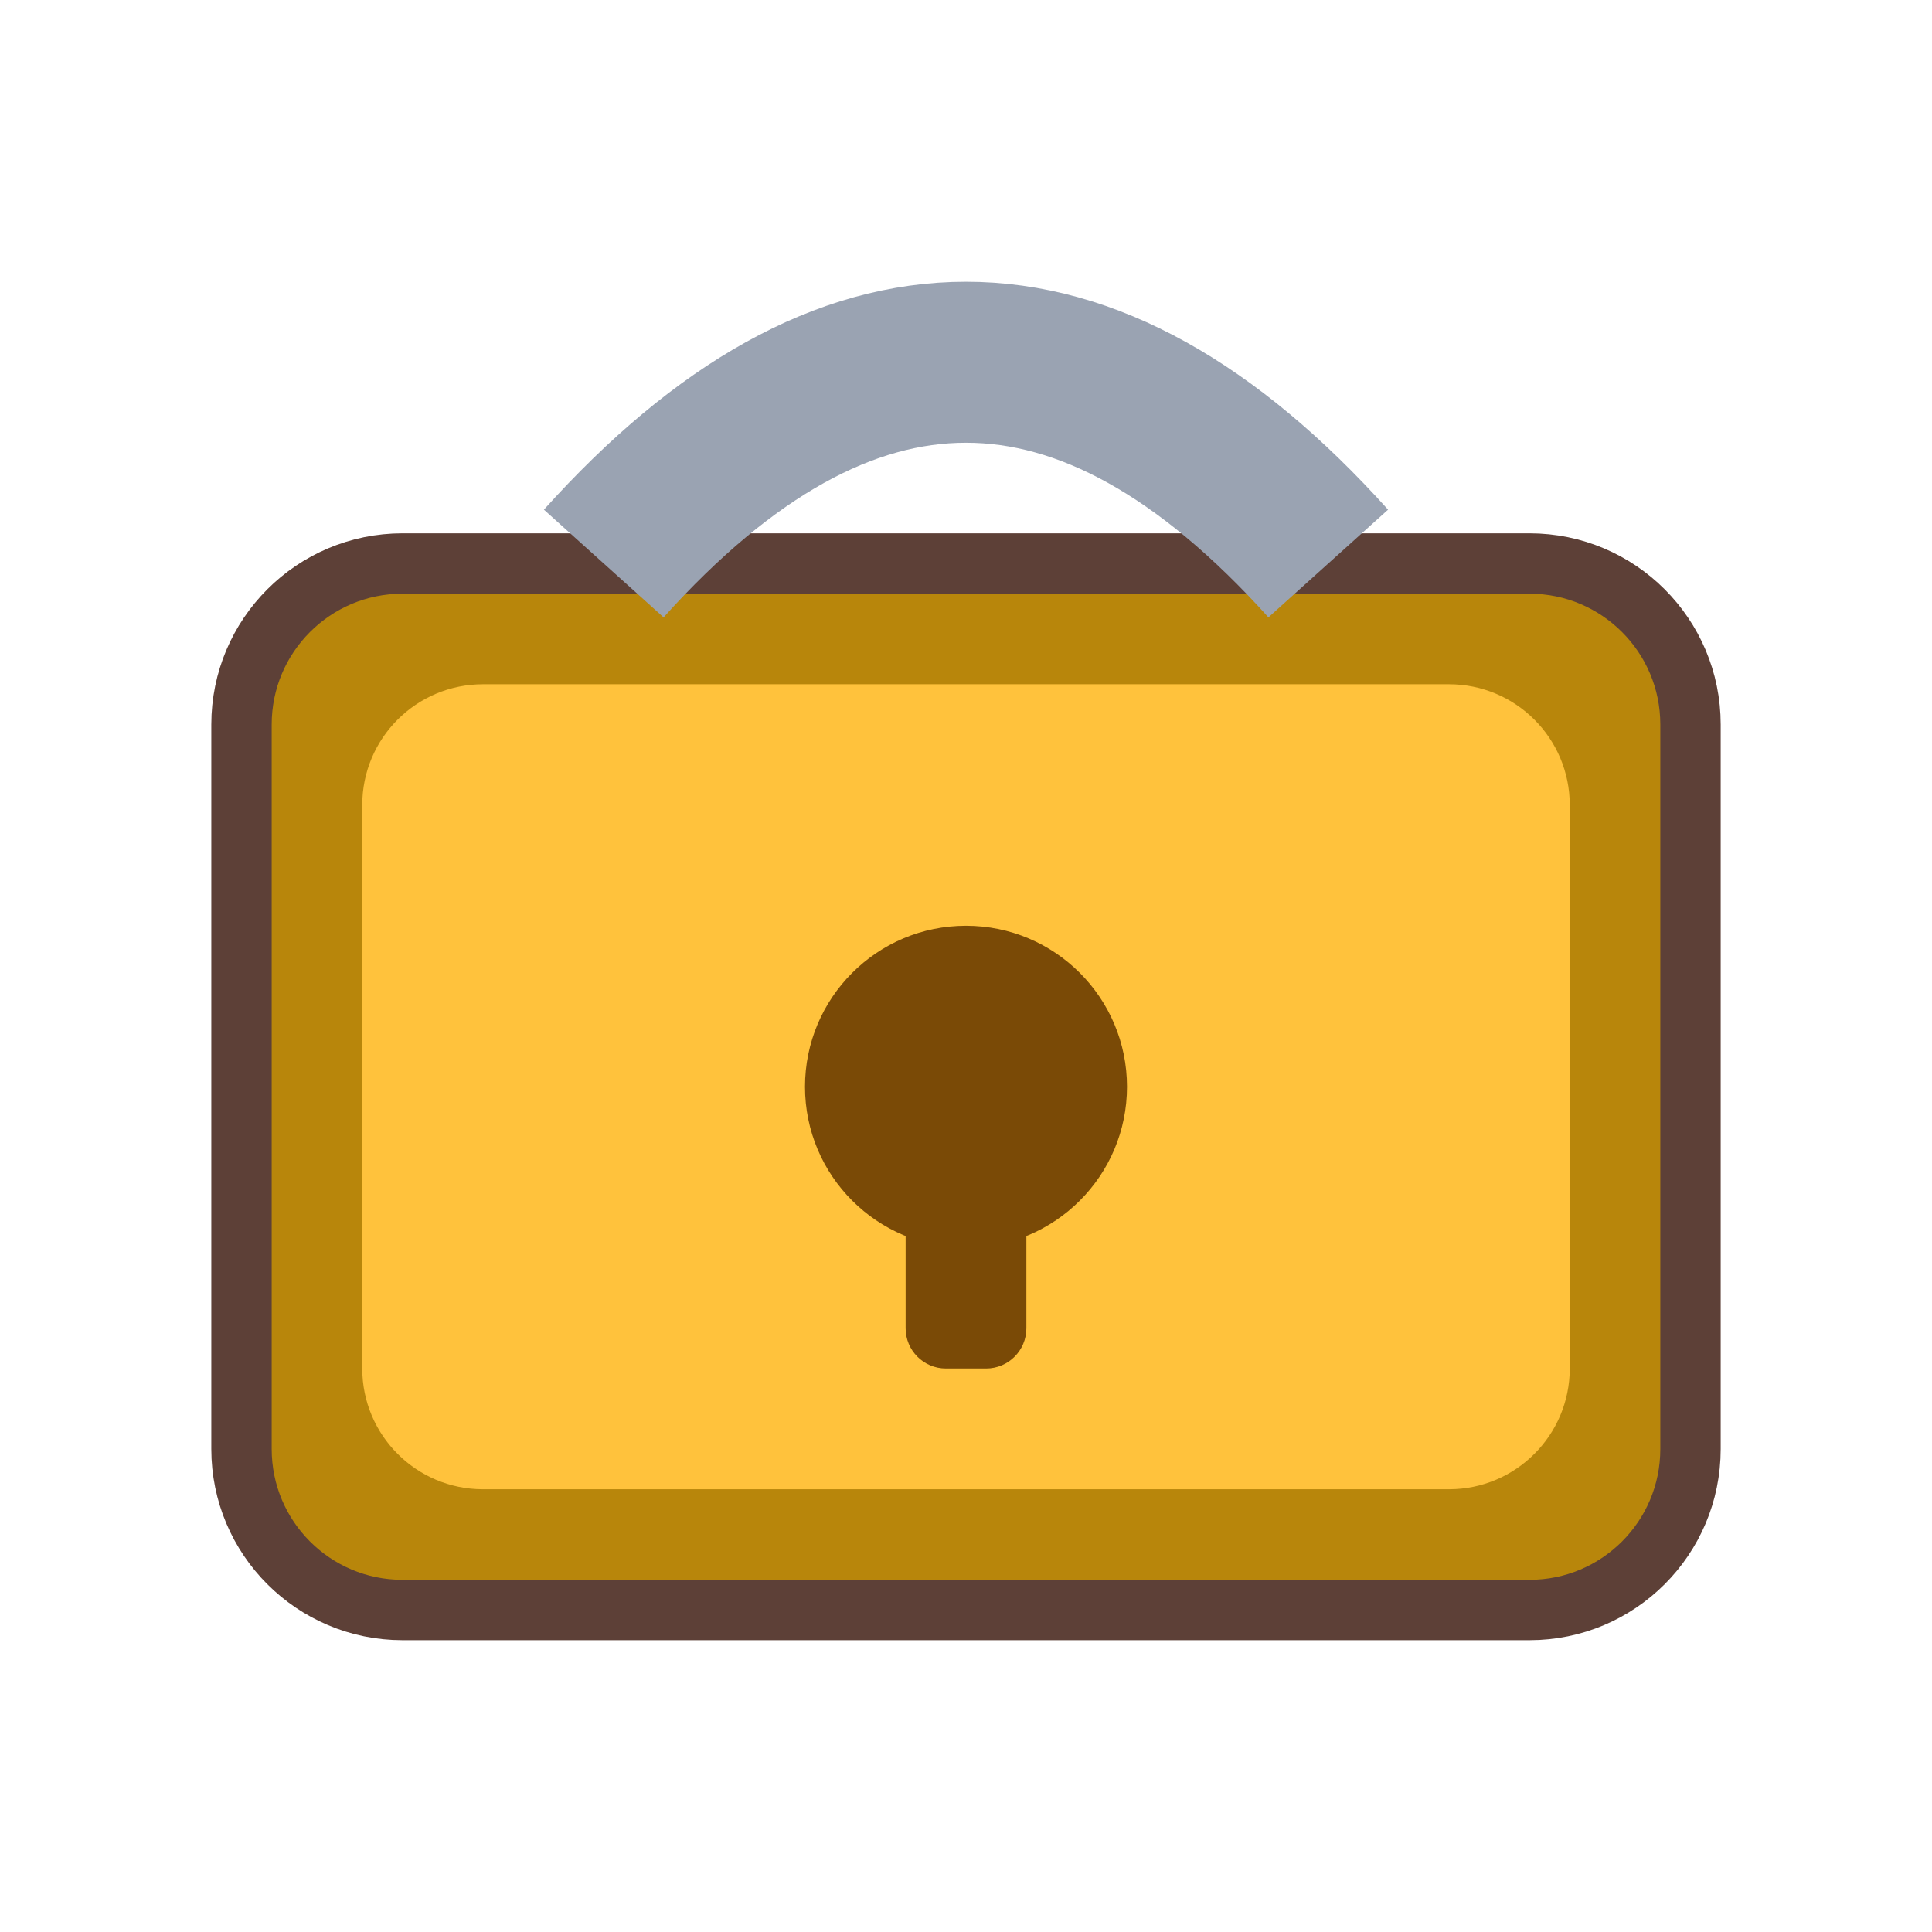
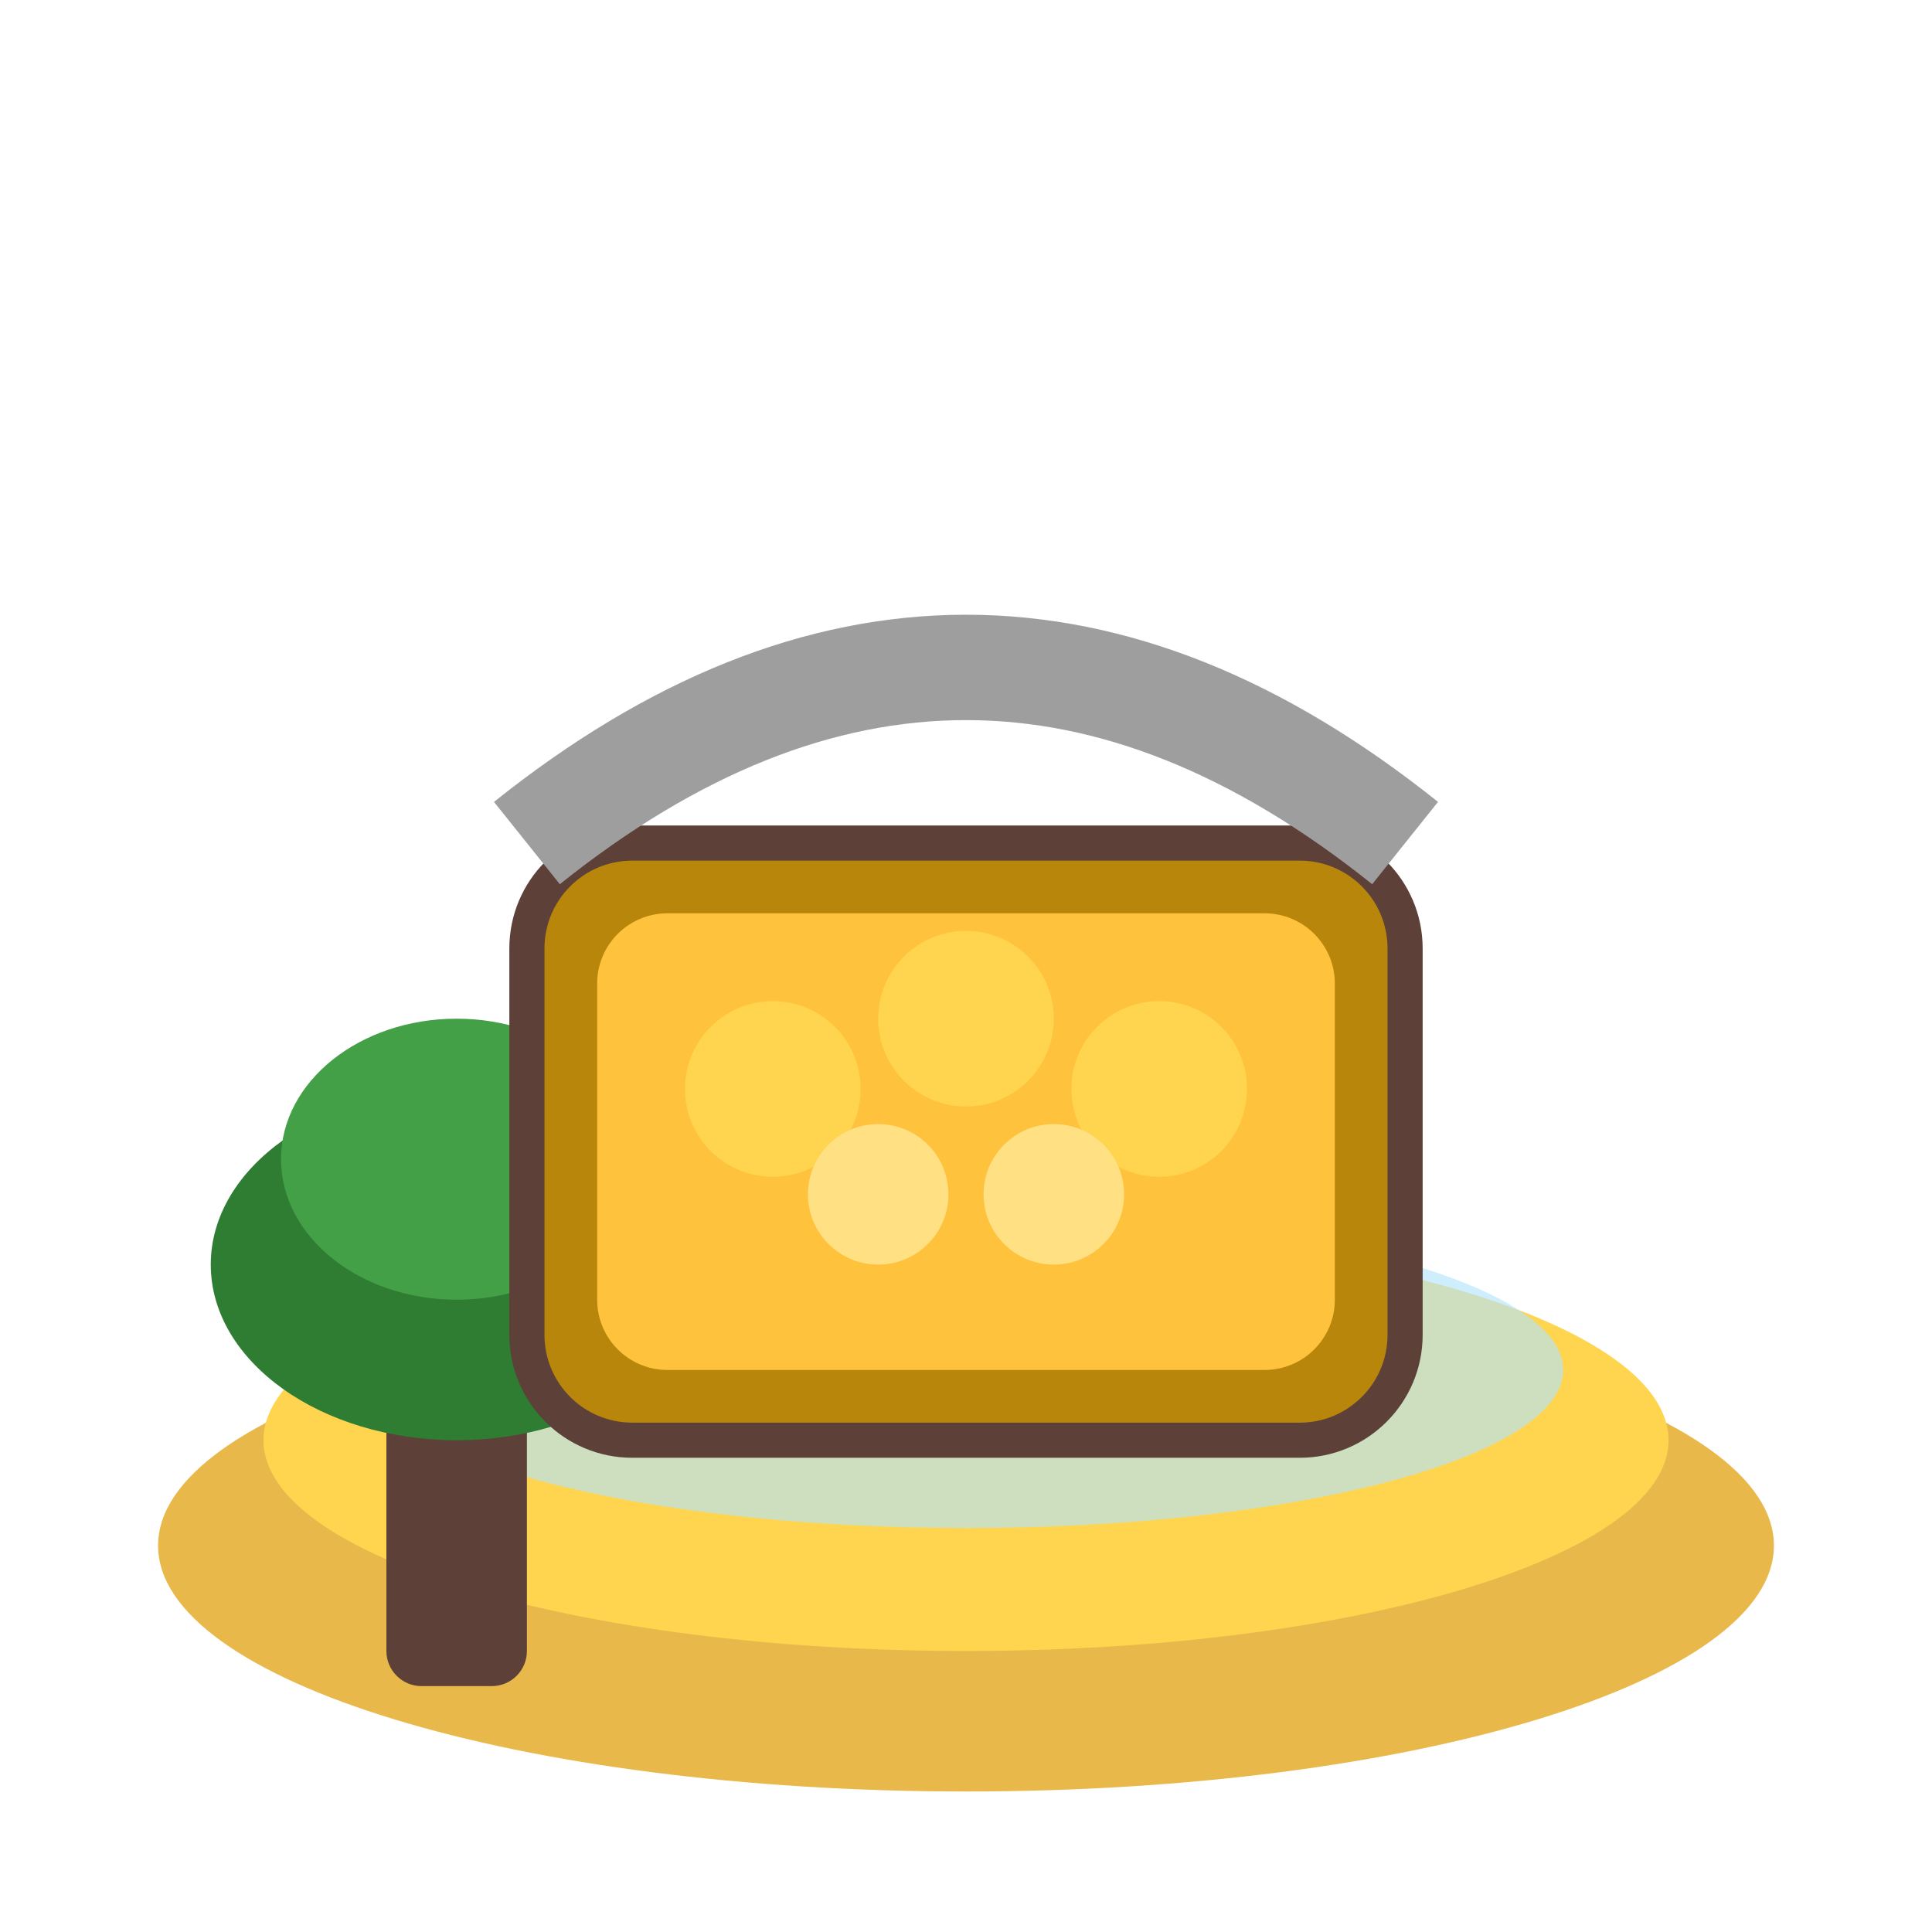
- <svg xmlns="http://www.w3.org/2000/svg" viewBox="0 0 96 96">
-   <rect x="12" y="28" width="72" height="52" rx="8" fill="#B8860B" stroke="#5D4037" stroke-width="3" />
-   <rect x="18" y="34" width="60" height="40" rx="6" fill="#FFC23C" />
-   <circle cx="48" cy="54" r="8" fill="#7A4A06" />
-   <rect x="45" y="54" width="6" height="14" fill="#7A4A06" rx="2" />
-   <path d="M30 28 Q48 8 66 28" fill="none" stroke="#9AA3B2" stroke-width="8" />
+ <svg xmlns="http://www.w3.org/2000/svg" viewBox="0 0 110 110">
+   <ellipse cx="55" cy="88" rx="46" ry="14" fill="#E8B84A" />
+   <ellipse cx="55" cy="82" rx="40" ry="12" fill="#FFD54F" />
+   <ellipse cx="55" cy="78" rx="34" ry="9" fill="#B3E5FC" opacity="0.65" />
+   <rect x="22" y="78" width="8" height="18" rx="2" fill="#5D4037" />
+   <ellipse cx="26" cy="72" rx="14" ry="10" fill="#2E7D32" />
+   <ellipse cx="26" cy="66" rx="10" ry="8" fill="#43A047" />
+   <rect x="30" y="48" width="50" height="34" rx="6" fill="#B8860B" stroke="#5D4037" stroke-width="2" />
+   <rect x="34" y="52" width="42" height="26" rx="4" fill="#FFC23C" />
+   <path d="M30 48 Q55 28 80 48" fill="none" stroke="#9E9E9E" stroke-width="6" />
+   <circle cx="44" cy="62" r="5" fill="#FFD54F" />
+   <circle cx="55" cy="58" r="5" fill="#FFD54F" />
+   <circle cx="66" cy="62" r="5" fill="#FFD54F" />
+   <circle cx="50" cy="68" r="4" fill="#FFE082" />
+   <circle cx="60" cy="68" r="4" fill="#FFE082" />
</svg>
